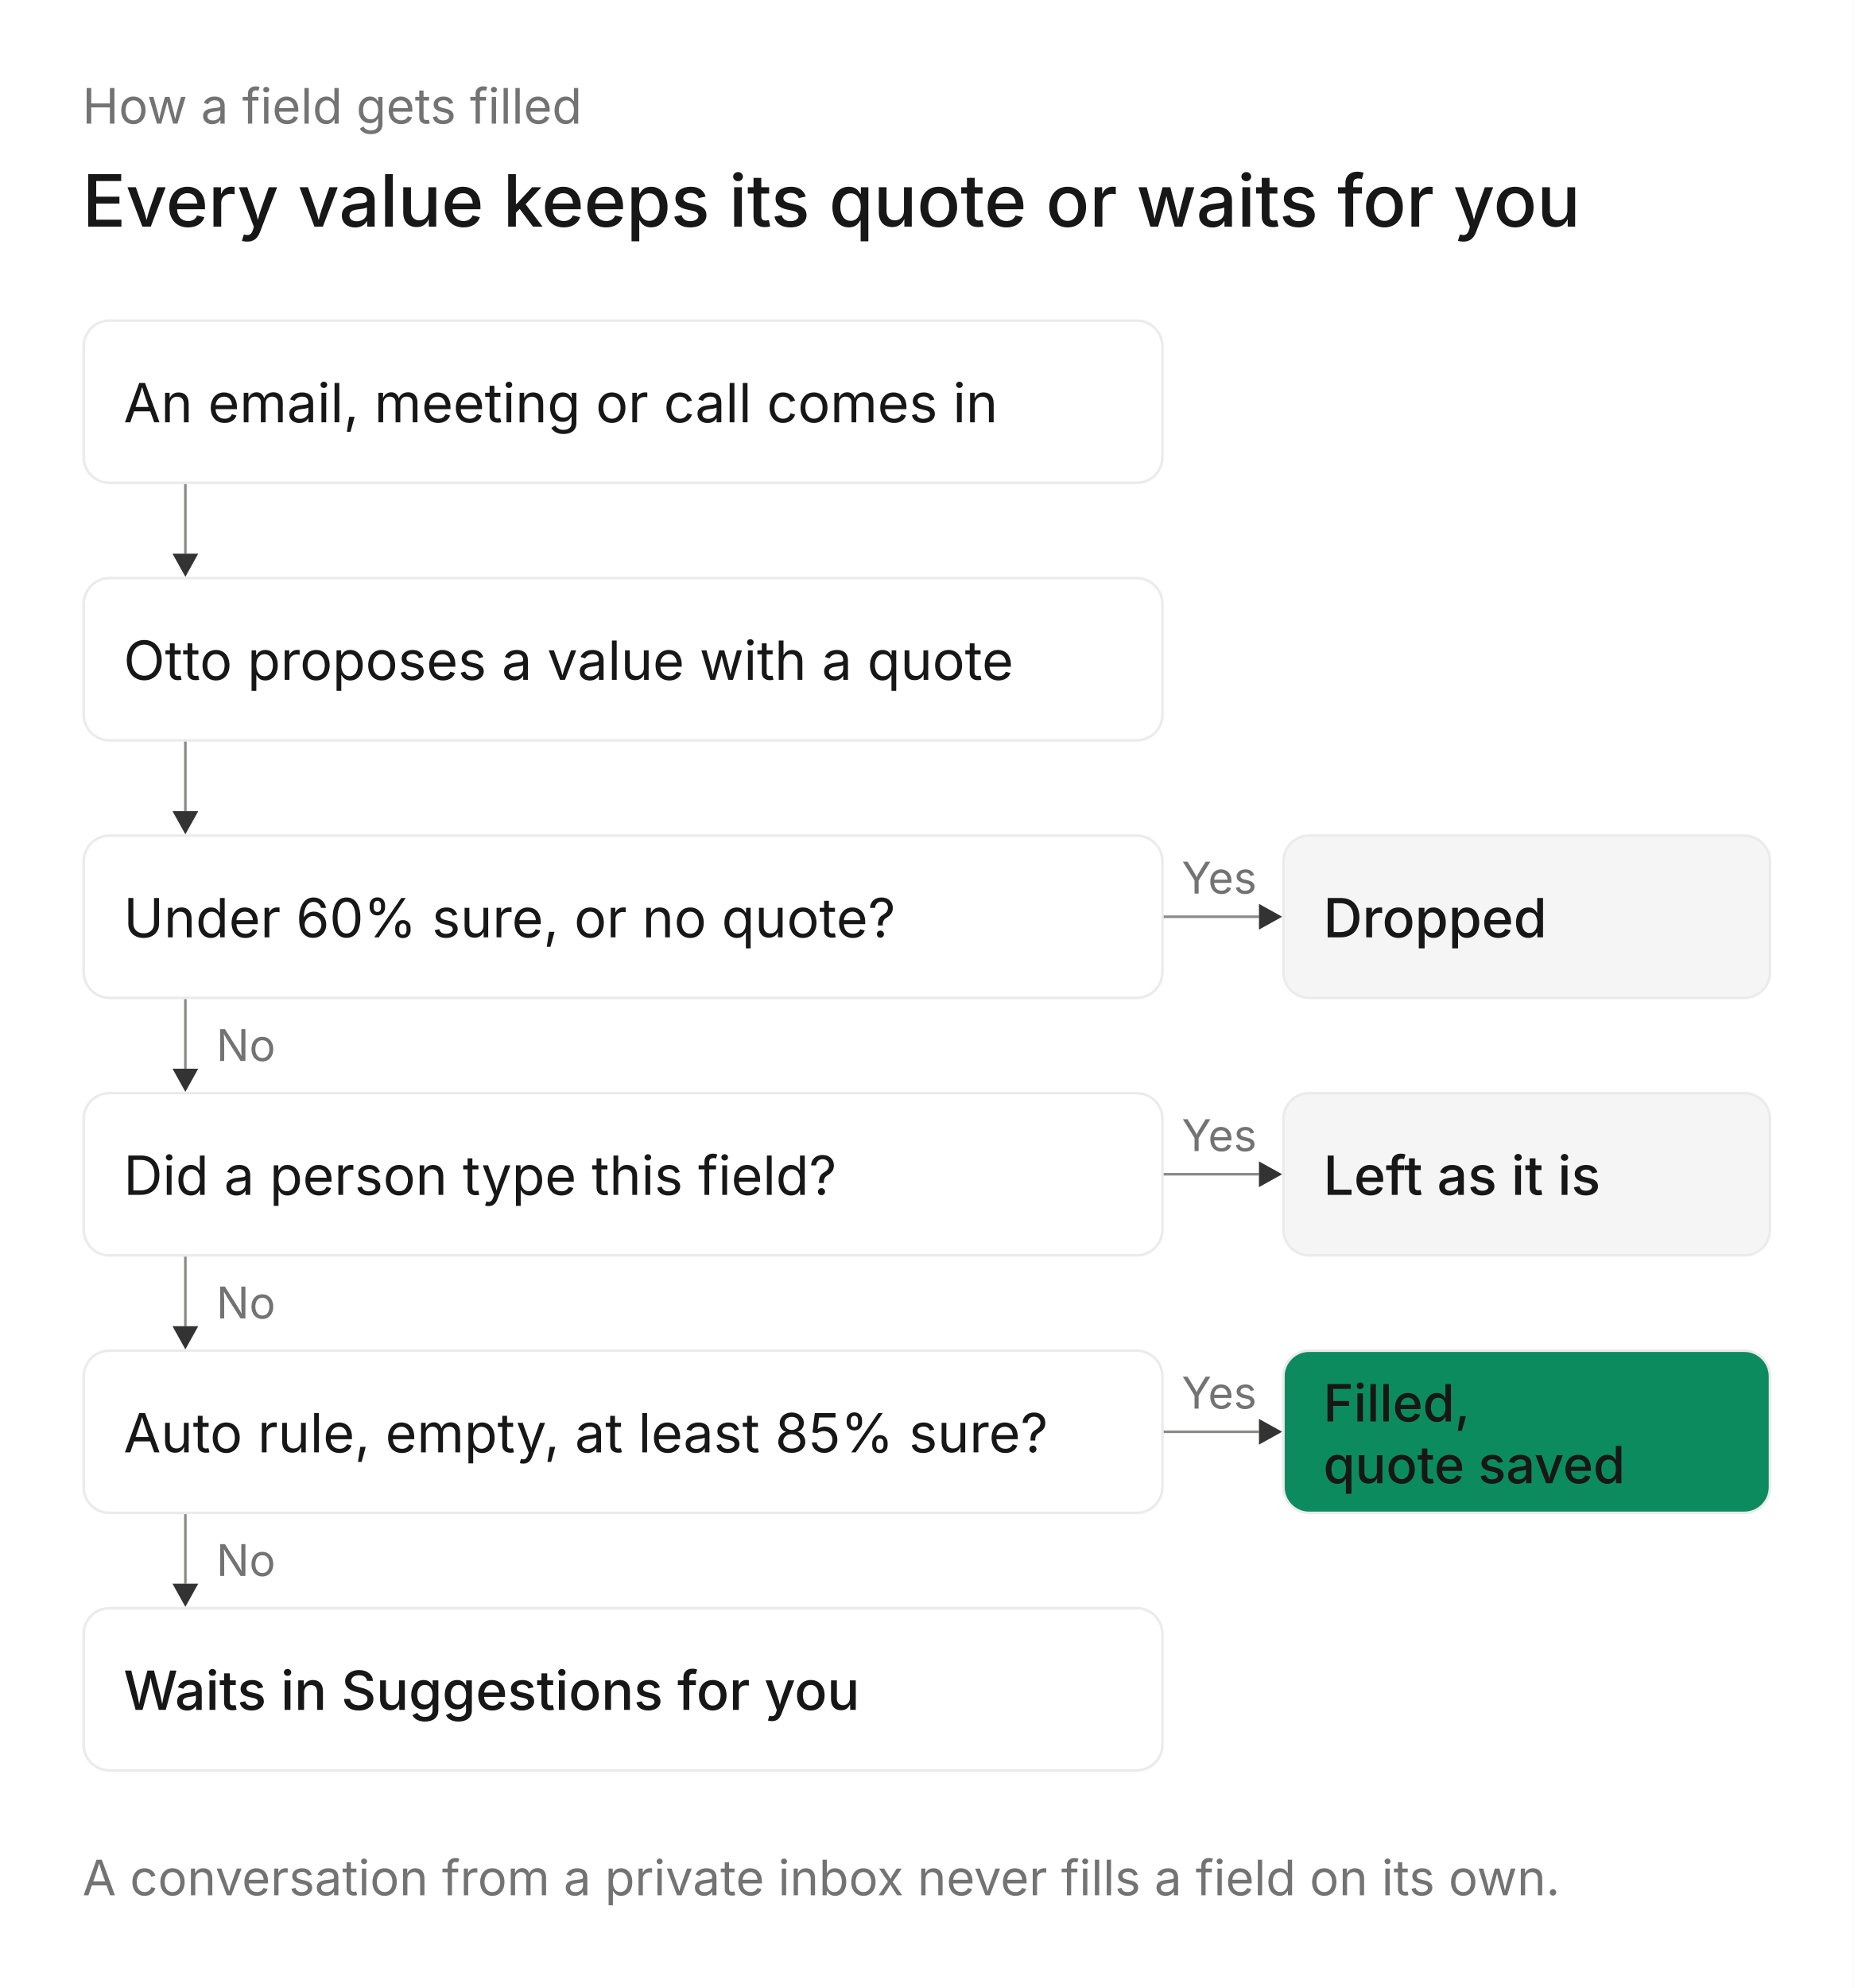
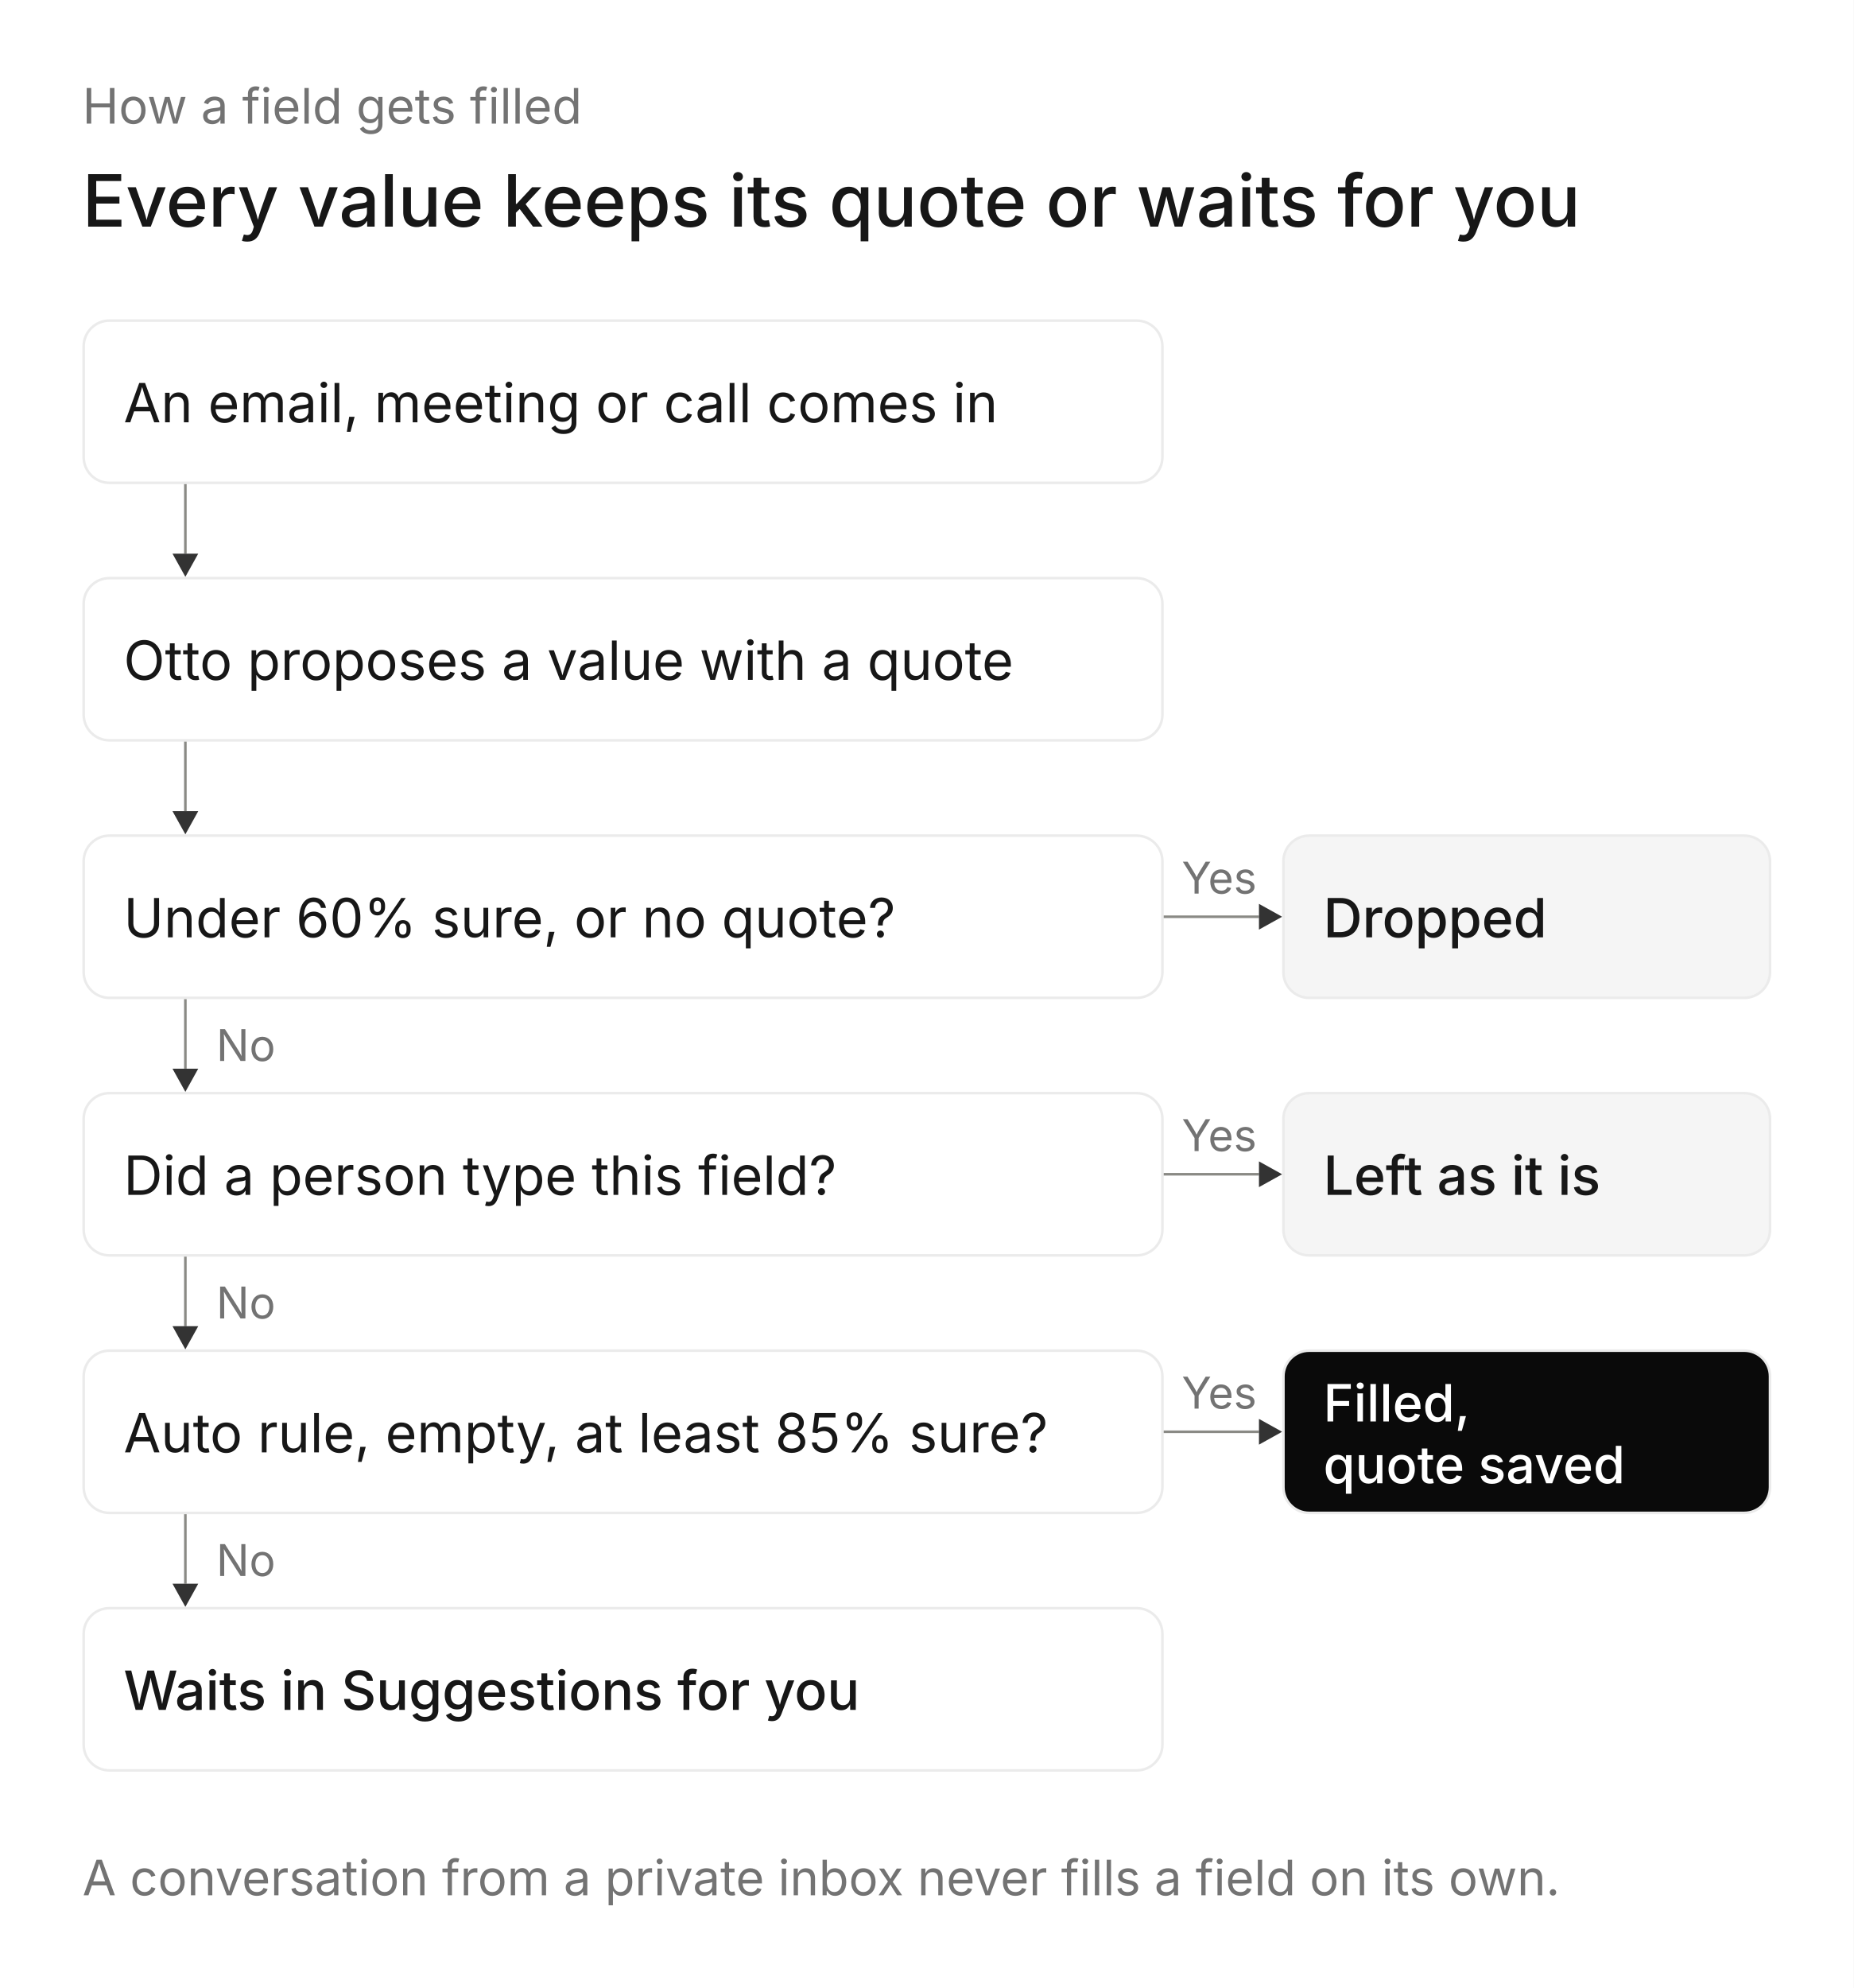
<svg xmlns="http://www.w3.org/2000/svg" viewBox="0 0 720 772" width="720" height="772" role="img" aria-labelledby="t d" font-family="Inter, system-ui, sans-serif">
  <rect width="720" height="772" fill="#ffffff" />
  <text x="32" y="48" font-family="Inter, system-ui, sans-serif" font-size="19" fill="#737373">How a field gets filled</text>
  <text x="32" y="88" font-size="28" font-weight="500" fill="#171717">Every value keeps its quote <tspan fill="#171717">or waits for you</tspan>
  </text>
  <rect x="32.5" y="124.5" width="419" height="63" fill="#ffffff" stroke="#ebebeb" rx="10" />
  <text x="48" y="164" font-size="21" fill="#171717">An email, meeting or call comes in</text>
  <line x1="72" x2="72" y1="188" y2="215" stroke="#8a8a85" />
  <polygon points="67,215 72,224 77,215" fill="#333333" />
  <rect x="32.5" y="224.5" width="419" height="63" fill="#ffffff" stroke="#ebebeb" rx="10" />
  <text x="48" y="264" font-size="21" fill="#171717">Otto proposes a value with a quote</text>
  <line x1="72" x2="72" y1="288" y2="315" stroke="#8a8a85" />
  <polygon points="67,315 72,324 77,315" fill="#333333" />
  <rect x="32.5" y="324.5" width="419" height="63" fill="#ffffff" stroke="#ebebeb" rx="10" />
  <text x="48" y="364" font-size="21" fill="#171717">Under 60% sure, or no quote?</text>
  <line x1="452" x2="489" y1="356" y2="356" stroke="#8a8a85" />
  <polygon points="489,351 498,356 489,361" fill="#333333" />
  <text x="459" y="347" font-family="Inter, system-ui, sans-serif" font-size="17" fill="#737373">Yes</text>
  <rect x="498.5" y="324.5" width="189" height="63" fill="#f5f5f5" stroke="#ebebeb" rx="10" />
  <text x="514" y="364" font-size="21" font-weight="500" fill="#171717">Dropped</text>
  <line x1="72" x2="72" y1="388" y2="415" stroke="#8a8a85" />
  <polygon points="67,415 72,424 77,415" fill="#333333" />
  <text x="84" y="412" font-family="Inter, system-ui, sans-serif" font-size="17" fill="#737373">No</text>
  <rect x="32.5" y="424.5" width="419" height="63" fill="#ffffff" stroke="#ebebeb" rx="10" />
  <text x="48" y="464" font-size="21" fill="#171717">Did a person type this field?</text>
  <line x1="452" x2="489" y1="456" y2="456" stroke="#8a8a85" />
  <polygon points="489,451 498,456 489,461" fill="#333333" />
  <text x="459" y="447" font-family="Inter, system-ui, sans-serif" font-size="17" fill="#737373">Yes</text>
  <rect x="498.5" y="424.5" width="189" height="63" fill="#f5f5f5" stroke="#ebebeb" rx="10" />
  <text x="514" y="464" font-size="21" font-weight="500" fill="#171717">Left as it is</text>
  <line x1="72" x2="72" y1="488" y2="515" stroke="#8a8a85" />
  <polygon points="67,515 72,524 77,515" fill="#333333" />
  <text x="84" y="512" font-family="Inter, system-ui, sans-serif" font-size="17" fill="#737373">No</text>
  <rect x="32.5" y="524.5" width="419" height="63" fill="#ffffff" stroke="#ebebeb" rx="10" />
  <text x="48" y="564" font-size="21" fill="#171717">Auto rule, empty, at least 85% sure?</text>
  <line x1="452" x2="489" y1="556" y2="556" stroke="#8a8a85" />
  <polygon points="489,551 498,556 489,561" fill="#333333" />
  <text x="459" y="547" font-family="Inter, system-ui, sans-serif" font-size="17" fill="#737373">Yes</text>
-   <rect x="498.5" y="524.5" width="189" height="63" fill="#0c8c5e" stroke="#ebebeb" rx="10" />
-   <text x="514" y="552" font-size="20" font-weight="500" fill="#171717">Filled,</text>
-   <text x="514" y="576" font-size="20" font-weight="500" fill="#171717">quote saved</text>
+   <rect x="498.5" y="524.5" width="189" height="63" fill="#0a0a0a" stroke="#ebebeb" rx="10" />
+   <text x="514" y="552" font-size="20" font-weight="500" fill="#ffffff">Filled,</text>
+   <text x="514" y="576" font-size="20" font-weight="500" fill="#ffffff">quote saved</text>
  <line x1="72" x2="72" y1="588" y2="615" stroke="#8a8a85" />
  <polygon points="67,615 72,624 77,615" fill="#333333" />
  <text x="84" y="612" font-family="Inter, system-ui, sans-serif" font-size="17" fill="#737373">No</text>
  <rect x="32.5" y="624.5" width="419" height="63" fill="#ffffff" stroke="#ebebeb" rx="10" />
  <text x="48" y="664" font-size="21" font-weight="500" fill="#171717">Waits in Suggestions for you</text>
  <text x="32" y="736" font-size="19" fill="#737373">A conversation from a private inbox never fills a field on its own.</text>
</svg>
